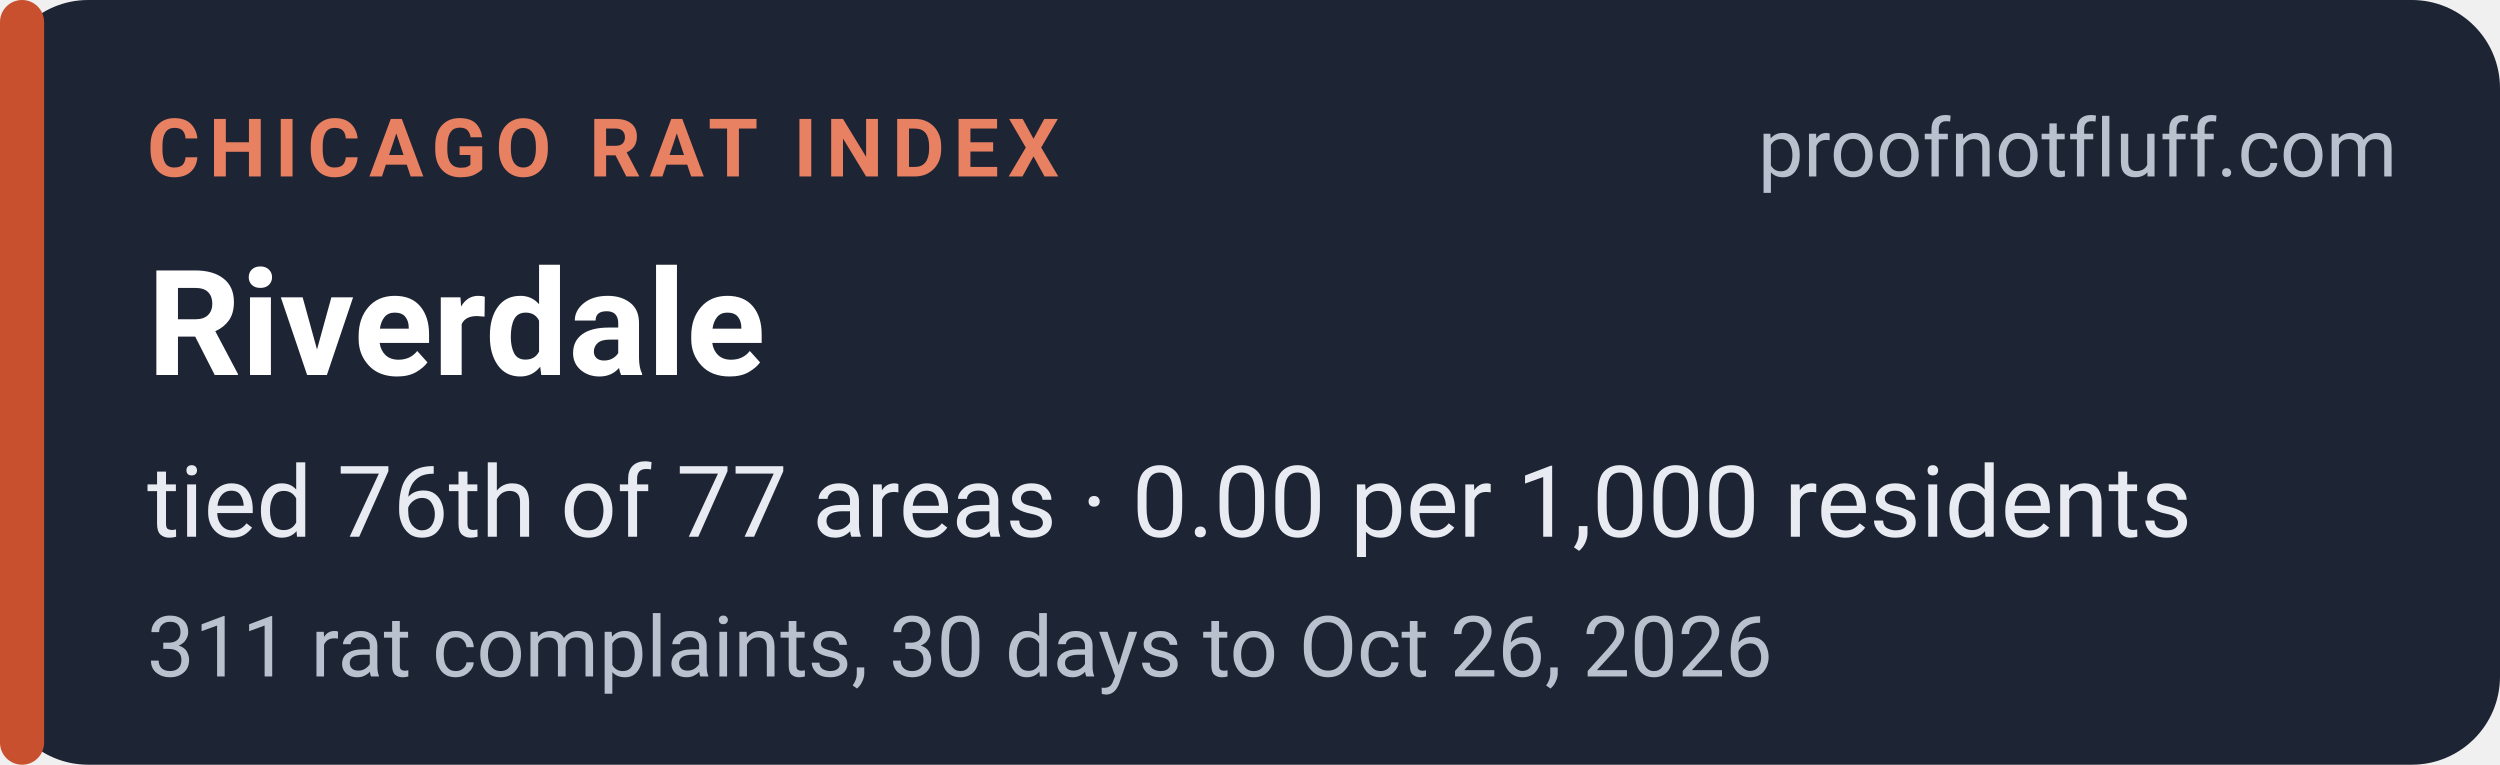
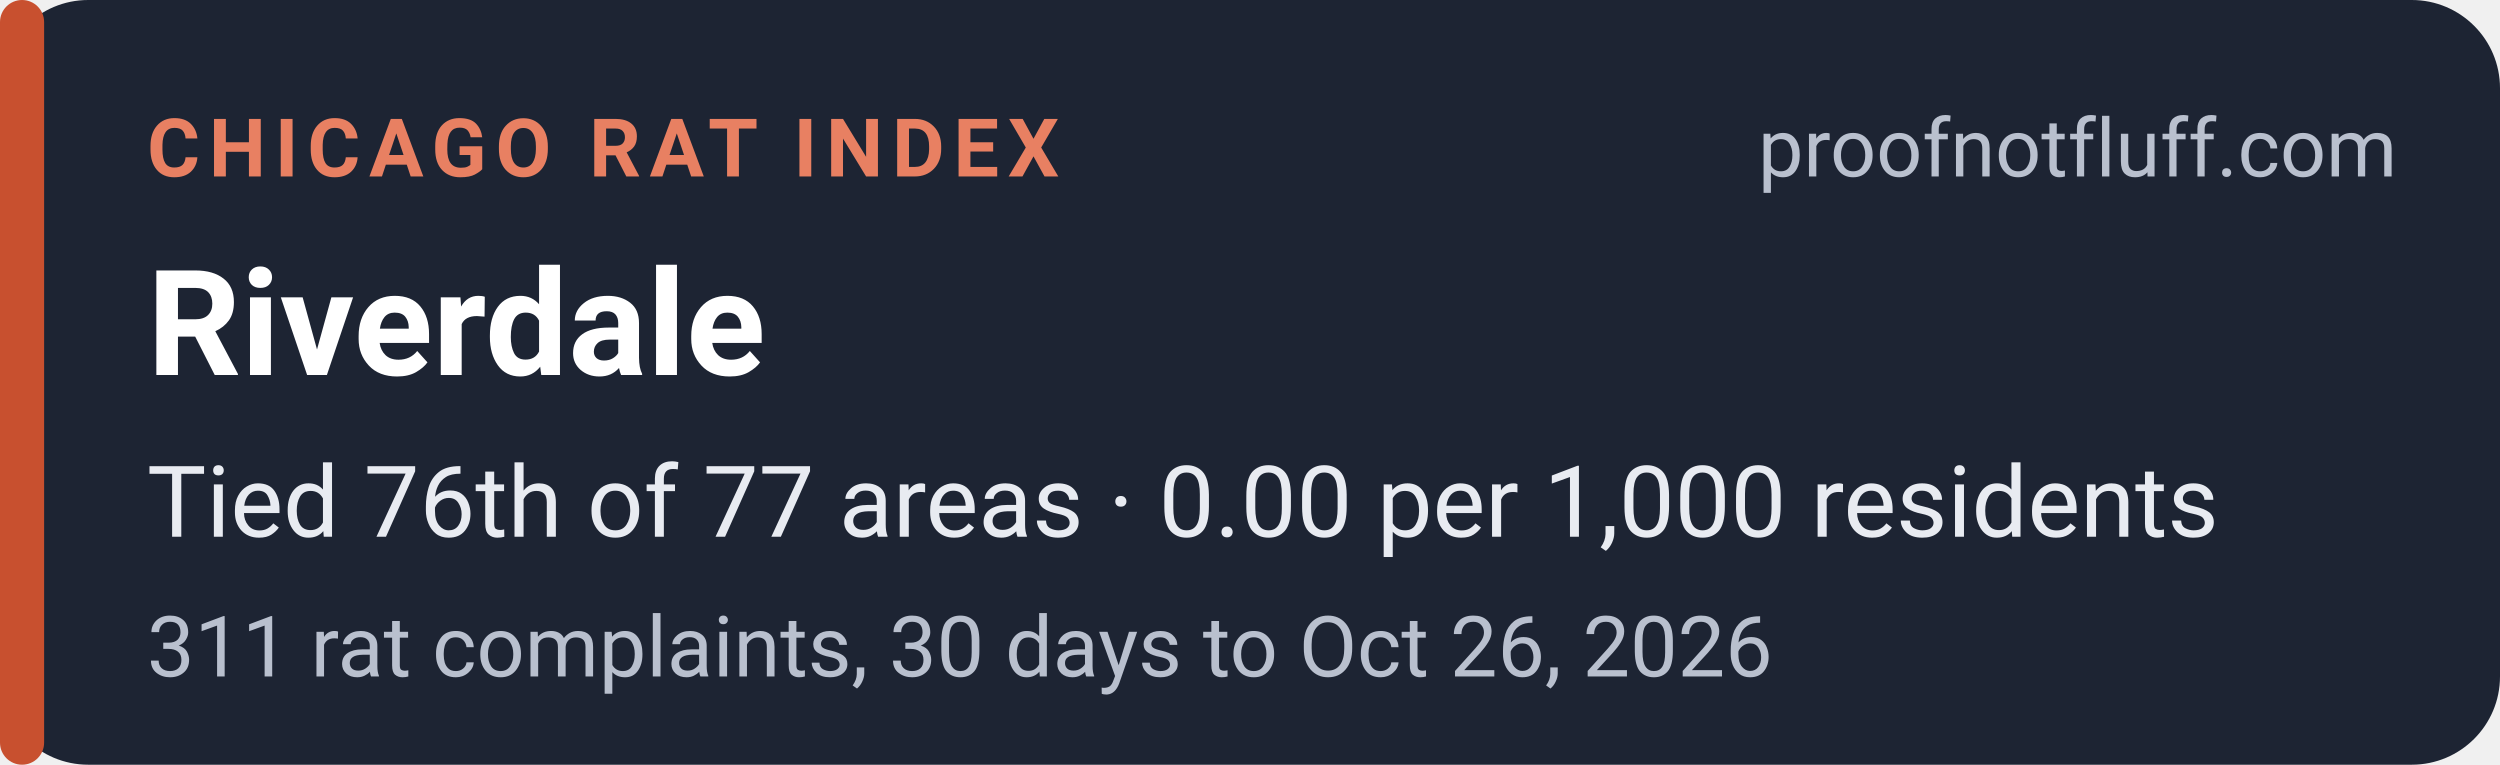
<svg xmlns="http://www.w3.org/2000/svg" width="340" height="104" viewBox="0 0 340 104" role="img" aria-labelledby="t d">
  <rect width="340" height="104" rx="12" fill="#1d2433" />
  <rect x="0" y="0" width="6" height="104" rx="3" fill="#c8502f" />
  <g font-family="system-ui,-apple-system,'Segoe UI',Roboto,Helvetica,Arial,sans-serif">
    <text x="20" y="24" font-size="11" font-weight="700" letter-spacing="1.2" fill="#e88062">CHICAGO RAT INDEX</text>
    <text x="326" y="24" font-size="11" fill="#b9c0ce" text-anchor="end">proofnotfluff.com</text>
    <text x="20" y="51" font-size="20" font-weight="700" fill="#ffffff">Riverdale</text>
-     <text x="20" y="73" font-size="13.5" fill="#e8ebf1">tied 76th of 77 areas · 0.00 per 1,000 residents</text>
+     <text x="20" y="73" font-size="13.5" fill="#e8ebf1">Tied 76th of 77 areas · 0.00 per 1,000 residents</text>
    <text x="20" y="92" font-size="11.5" fill="#b9c0ce">311 rat complaints, 30 days to Oct 26, 2026</text>
  </g>
</svg>
